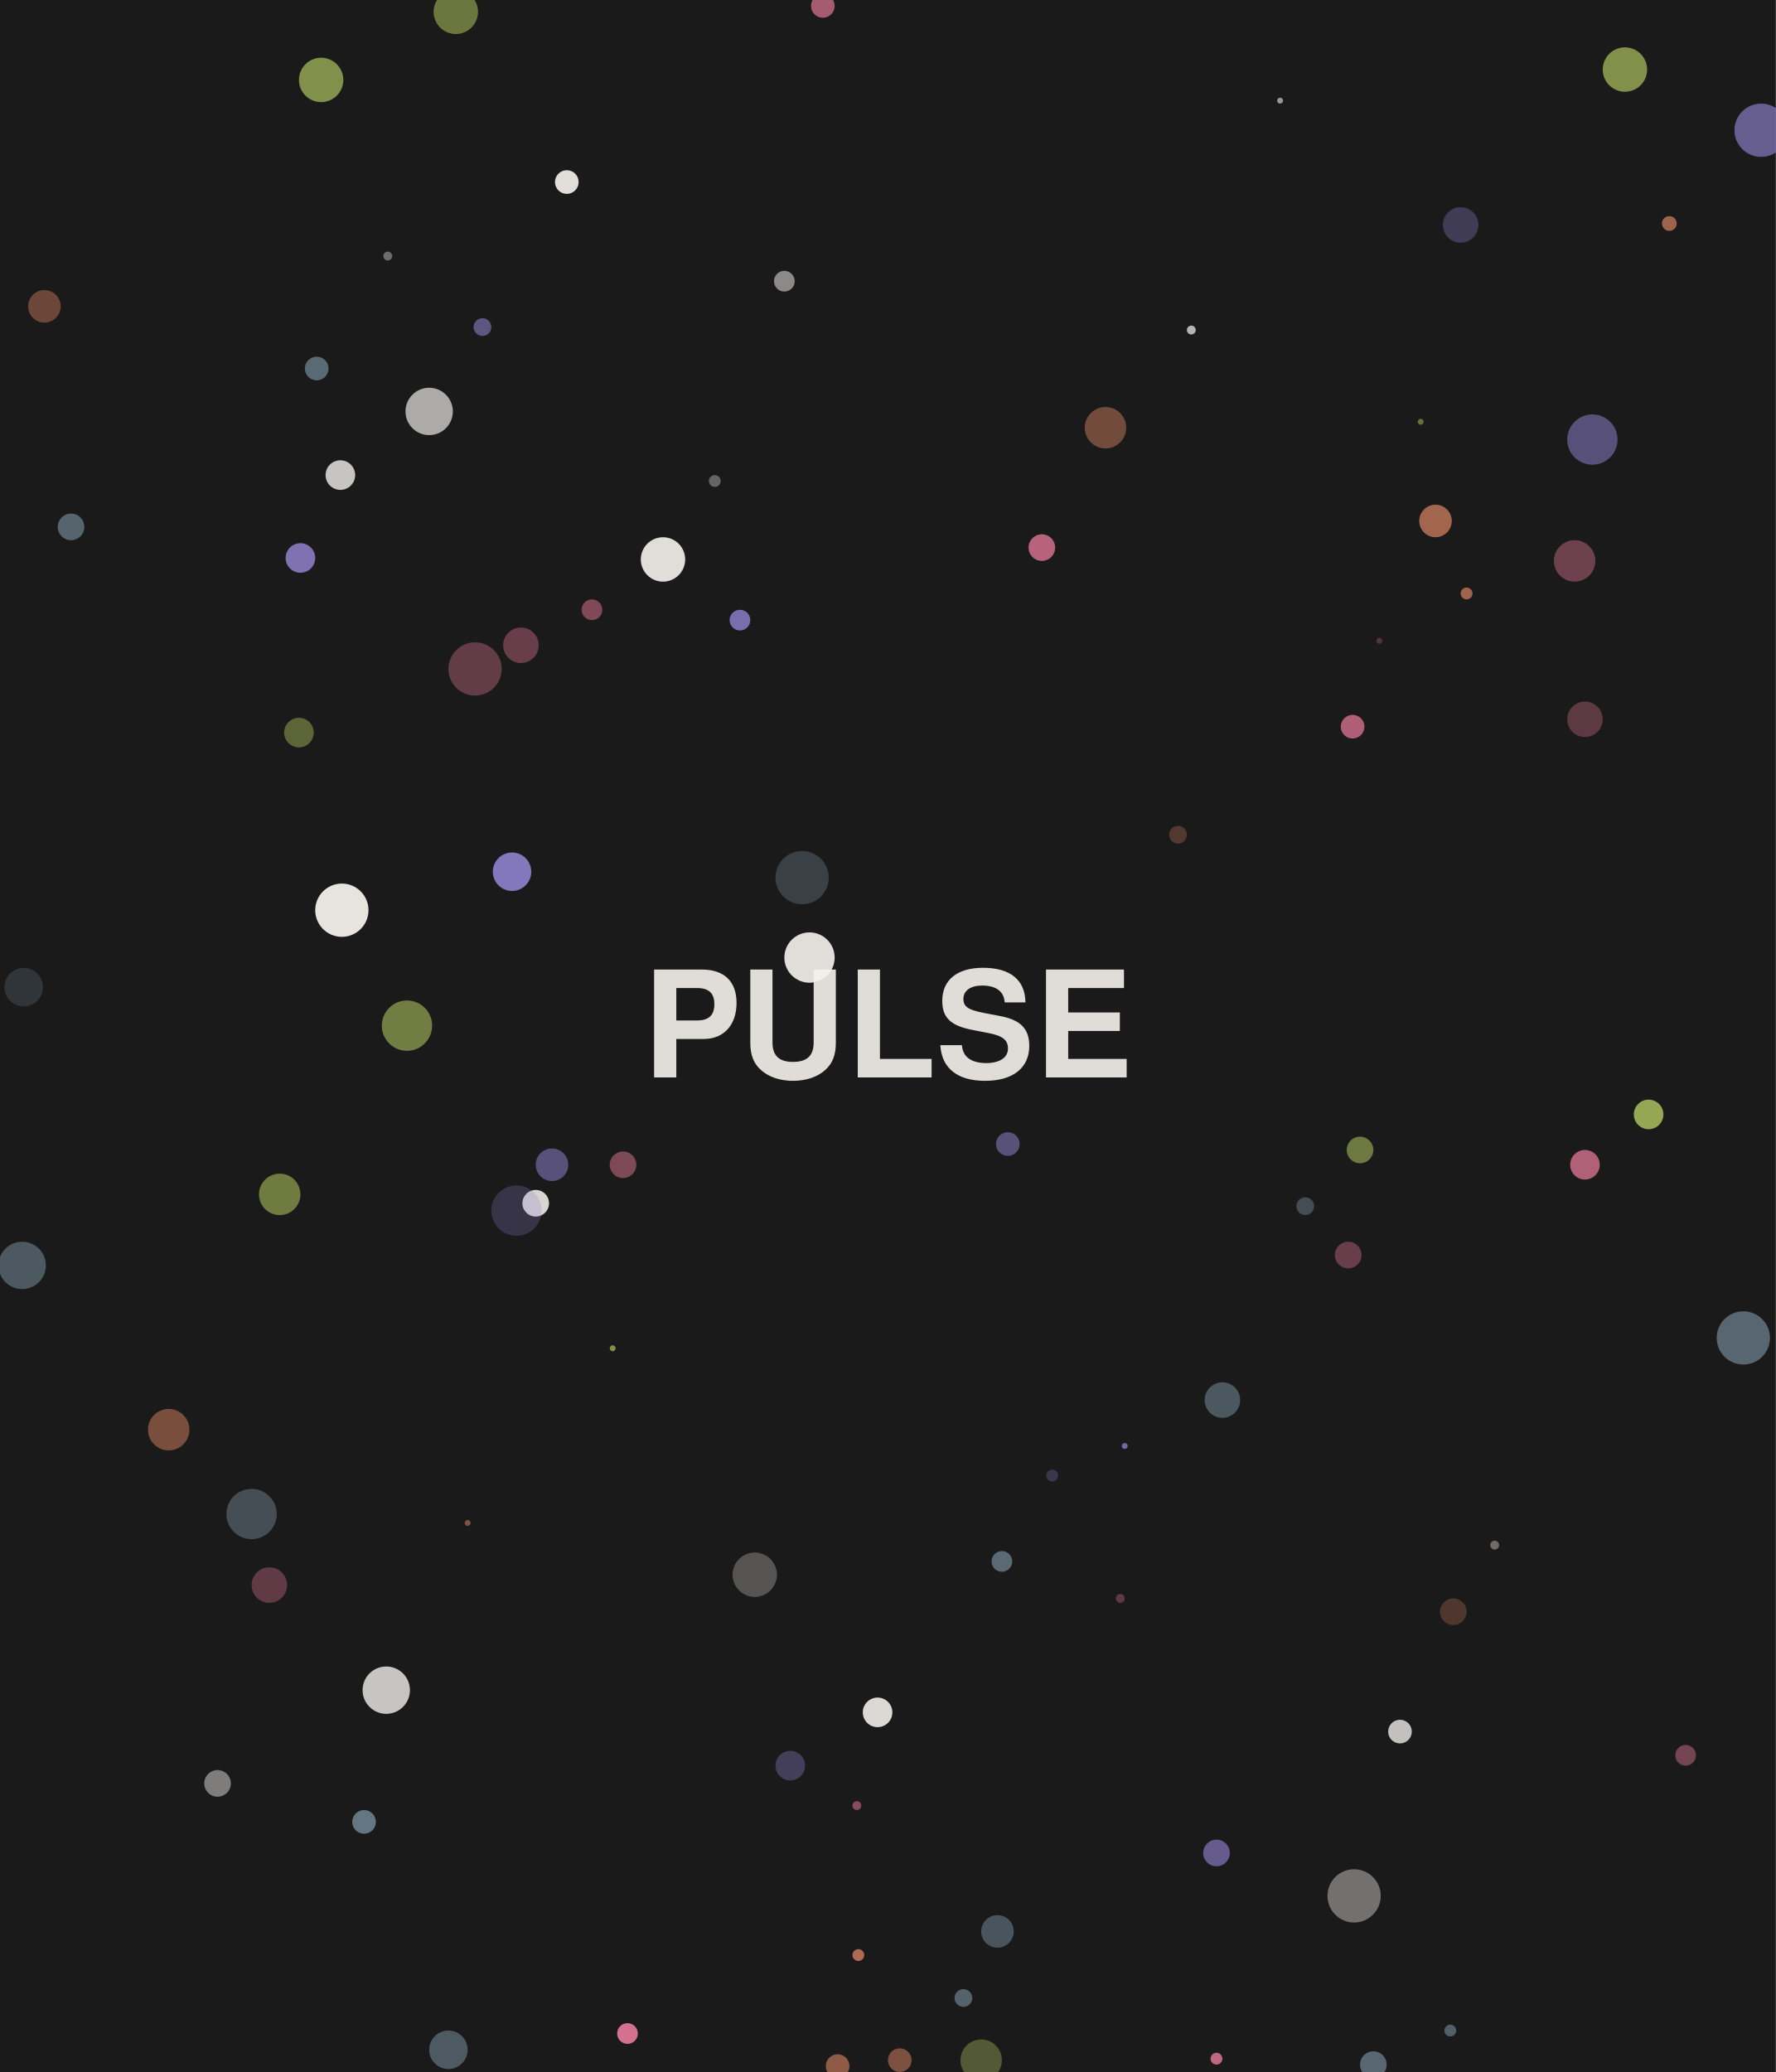
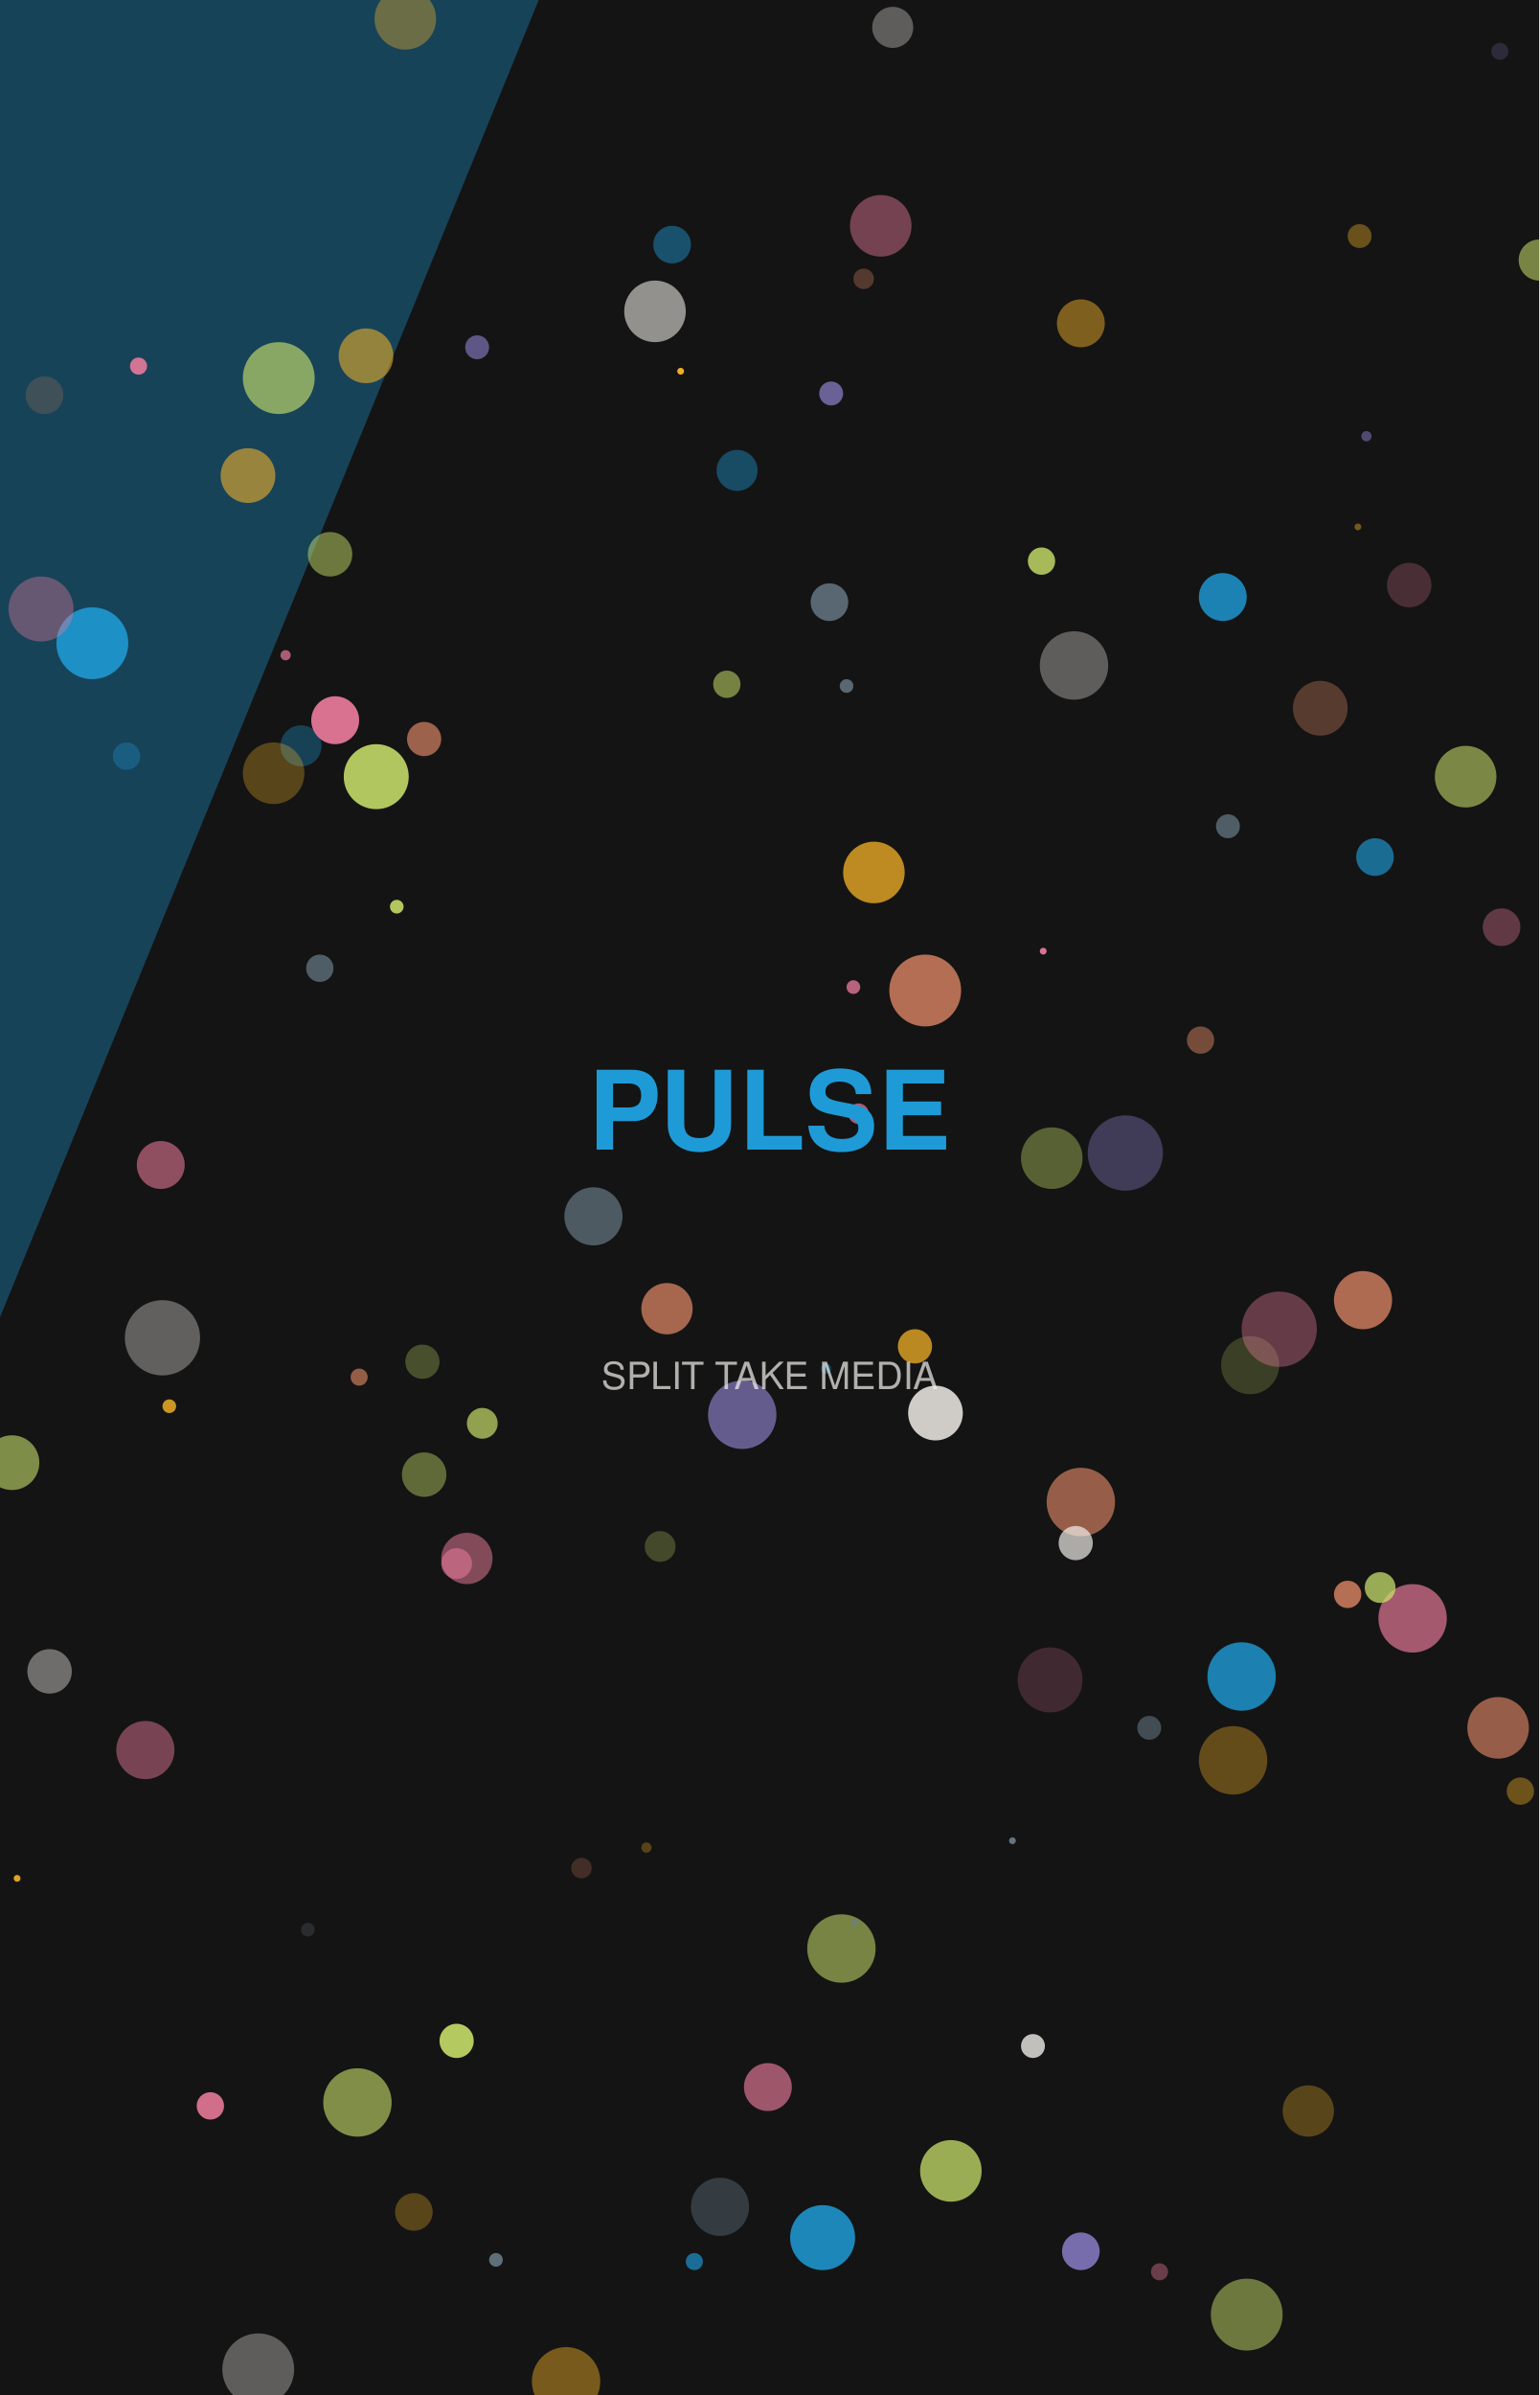
- <svg xmlns="http://www.w3.org/2000/svg" width="1200" height="1400" viewBox="0 0 1200 1400">
-   <rect width="100%" height="100%" fill="#1a1a1a" />
-   <circle cx="303" cy="1385" r="13" fill="#6B7F8C" opacity="0.64" />
-   <circle cx="373" cy="787" r="11" fill="#8B7EC8" opacity="0.55" />
-   <circle cx="1190" cy="88" r="18" fill="#8B7EC8" opacity="0.68" />
-   <circle cx="1064" cy="379" r="14" fill="#E87A9A" opacity="0.41" />
-   <circle cx="262" cy="173" r="3" fill="#F5F2ED" opacity="0.38" />
-   <circle cx="1178" cy="904" r="18" fill="#6B7F8C" opacity="0.75" />
-   <circle cx="1076" cy="297" r="17" fill="#8B7EC8" opacity="0.54" />
-   <circle cx="980" cy="1372" r="4" fill="#6B7F8C" opacity="0.68" />
-   <circle cx="681" cy="773" r="8" fill="#8B7EC8" opacity="0.55" />
-   <circle cx="882" cy="815" r="6" fill="#6B7F8C" opacity="0.50" />
-   <circle cx="147" cy="1205" r="9" fill="#F5F2ED" opacity="0.46" />
-   <circle cx="261" cy="1142" r="16" fill="#F5F2ED" opacity="0.79" />
-   <circle cx="547" cy="647" r="17" fill="#F5F2ED" opacity="0.91" />
-   <circle cx="915" cy="1281" r="18" fill="#F5F2ED" opacity="0.40" />
-   <circle cx="500" cy="419" r="7" fill="#8B7EC8" opacity="0.84" />
-   <circle cx="757" cy="1080" r="3" fill="#E87A9A" opacity="0.33" />
-   <circle cx="970" cy="352" r="11" fill="#C4785A" opacity="0.80" />
-   <circle cx="1071" cy="787" r="10" fill="#E87A9A" opacity="0.73" />
-   <circle cx="352" cy="436" r="12" fill="#E87A9A" opacity="0.38" />
-   <circle cx="321" cy="452" r="18" fill="#E87A9A" opacity="0.35" />
-   <circle cx="982" cy="1089" r="9" fill="#C4785A" opacity="0.31" />
-   <circle cx="796" cy="564" r="6" fill="#C4785A" opacity="0.33" />
-   <circle cx="308" cy="8" r="15" fill="#C8E06A" opacity="0.47" />
-   <circle cx="911" cy="848" r="9" fill="#E87A9A" opacity="0.38" />
-   <circle cx="608" cy="1392" r="8" fill="#C4785A" opacity="0.58" />
-   <circle cx="946" cy="1170" r="8" fill="#F5F2ED" opacity="0.77" />
-   <circle cx="530" cy="190" r="7" fill="#F5F2ED" opacity="0.52" />
-   <circle cx="960" cy="285" r="2" fill="#C8E06A" opacity="0.44" />
-   <circle cx="448" cy="378" r="15" fill="#F5F2ED" opacity="0.91" />
-   <circle cx="483" cy="325" r="4" fill="#F5F2ED" opacity="0.34" />
-   <circle cx="230" cy="321" r="10" fill="#F5F2ED" opacity="0.79" />
-   <circle cx="383" cy="123" r="8" fill="#F5F2ED" opacity="0.91" />
-   <circle cx="290" cy="278" r="16" fill="#F5F2ED" opacity="0.67" />
-   <circle cx="987" cy="152" r="12" fill="#8B7EC8" opacity="0.34" />
-   <circle cx="928" cy="1395" r="9" fill="#6B7F8C" opacity="0.75" />
-   <circle cx="534" cy="1193" r="10" fill="#8B7EC8" opacity="0.36" />
-   <circle cx="991" cy="401" r="4" fill="#C4785A" opacity="0.78" />
-   <circle cx="414" cy="911" r="2" fill="#C8E06A" opacity="0.60" />
-   <circle cx="1139" cy="1186" r="7" fill="#E87A9A" opacity="0.43" />
-   <circle cx="203" cy="377" r="10" fill="#8B7EC8" opacity="0.88" />
-   <circle cx="214" cy="249" r="8" fill="#6B7F8C" opacity="0.79" />
-   <circle cx="362" cy="813" r="9" fill="#F5F2ED" opacity="0.87" />
-   <circle cx="275" cy="693" r="17" fill="#C8E06A" opacity="0.50" />
-   <circle cx="914" cy="491" r="8" fill="#E87A9A" opacity="0.72" />
-   <circle cx="805" cy="223" r="3" fill="#F5F2ED" opacity="0.71" />
-   <circle cx="711" cy="997" r="4" fill="#8B7EC8" opacity="0.29" />
-   <circle cx="932" cy="433" r="2" fill="#E87A9A" opacity="0.27" />
-   <circle cx="231" cy="615" r="18" fill="#F5F2ED" opacity="0.93" />
-   <circle cx="114" cy="966" r="14" fill="#C4785A" opacity="0.56" />
-   <circle cx="919" cy="777" r="9" fill="#C8E06A" opacity="0.48" />
-   <circle cx="566" cy="1396" r="8" fill="#C4785A" opacity="0.69" />
-   <circle cx="580" cy="1321" r="4" fill="#C4785A" opacity="0.85" />
-   <circle cx="542" cy="593" r="18" fill="#6B7F8C" opacity="0.39" />
-   <circle cx="48" cy="356" r="9" fill="#6B7F8C" opacity="0.73" />
-   <circle cx="556" cy="4" r="8" fill="#E87A9A" opacity="0.67" />
-   <circle cx="822" cy="1252" r="9" fill="#8B7EC8" opacity="0.66" />
-   <circle cx="349" cy="818" r="17" fill="#8B7EC8" opacity="0.26" />
-   <circle cx="1098" cy="47" r="15" fill="#C8E06A" opacity="0.60" />
-   <circle cx="1071" cy="486" r="12" fill="#E87A9A" opacity="0.32" />
-   <circle cx="822" cy="1391" r="4" fill="#E87A9A" opacity="0.80" />
-   <circle cx="170" cy="1023" r="17" fill="#6B7F8C" opacity="0.51" />
-   <circle cx="30" cy="207" r="11" fill="#C4785A" opacity="0.48" />
-   <circle cx="1010" cy="1044" r="3" fill="#F5F2ED" opacity="0.38" />
-   <circle cx="421" cy="787" r="9" fill="#E87A9A" opacity="0.48" />
-   <circle cx="316" cy="1029" r="2" fill="#C4785A" opacity="0.60" />
-   <circle cx="579" cy="1220" r="3" fill="#E87A9A" opacity="0.52" />
-   <circle cx="865" cy="68" r="2" fill="#F5F2ED" opacity="0.58" />
-   <circle cx="1114" cy="753" r="10" fill="#C8E06A" opacity="0.71" />
-   <circle cx="202" cy="495" r="10" fill="#C8E06A" opacity="0.38" />
-   <circle cx="747" cy="289" r="14" fill="#C4785A" opacity="0.52" />
-   <circle cx="704" cy="370" r="9" fill="#E87A9A" opacity="0.76" />
-   <circle cx="346" cy="589" r="13" fill="#8B7EC8" opacity="0.93" />
-   <circle cx="826" cy="946" r="12" fill="#6B7F8C" opacity="0.61" />
-   <circle cx="16" cy="667" r="13" fill="#6B7F8C" opacity="0.27" />
-   <circle cx="246" cy="1231" r="8" fill="#6B7F8C" opacity="0.90" />
-   <circle cx="15" cy="855" r="16" fill="#6B7F8C" opacity="0.62" />
-   <circle cx="326" cy="221" r="6" fill="#8B7EC8" opacity="0.59" />
-   <circle cx="760" cy="977" r="2" fill="#8B7EC8" opacity="0.78" />
-   <circle cx="424" cy="1374" r="7" fill="#E87A9A" opacity="0.90" />
-   <circle cx="400" cy="412" r="7" fill="#E87A9A" opacity="0.49" />
-   <circle cx="182" cy="1071" r="12" fill="#E87A9A" opacity="0.34" />
-   <circle cx="1128" cy="151" r="5" fill="#C4785A" opacity="0.77" />
-   <circle cx="663" cy="1392" r="14" fill="#C8E06A" opacity="0.32" />
-   <circle cx="677" cy="1055" r="7" fill="#6B7F8C" opacity="0.79" />
-   <circle cx="674" cy="1305" r="11" fill="#6B7F8C" opacity="0.58" />
-   <circle cx="651" cy="1350" r="6" fill="#6B7F8C" opacity="0.71" />
-   <circle cx="189" cy="807" r="14" fill="#C8E06A" opacity="0.49" />
-   <circle cx="593" cy="1157" r="10" fill="#F5F2ED" opacity="0.88" />
-   <circle cx="510" cy="1064" r="15" fill="#F5F2ED" opacity="0.27" />
-   <circle cx="217" cy="54" r="15" fill="#C8E06A" opacity="0.59" />
-   <text x="50%" y="52%" text-anchor="middle" fill="#F5F2ED" font-family="Arial Black, Helvetica, sans-serif" font-size="100" font-weight="800" opacity="0.9">PULSE</text>
+ <svg xmlns="http://www.w3.org/2000/svg" width="900" height="1400" viewBox="0 0 900 1400">
+   <rect width="100%" height="100%" fill="#141414" />
+   <polygon points="0,0 315.0,0 0,770" fill="#1E9BD7" opacity="0.35" />
+   <circle cx="151" cy="1385" r="21" fill="#F5F2ED" opacity="0.33" />
+   <circle cx="729" cy="1353" r="21" fill="#C8E06A" opacity="0.49" />
+   <circle cx="632" cy="878" r="20" fill="#C4785A" opacity="0.74" />
+   <circle cx="556" cy="1269" r="18" fill="#C8E06A" opacity="0.75" />
+   <circle cx="386" cy="904" r="9" fill="#C8E06A" opacity="0.26" />
+   <circle cx="54" cy="376" r="21" fill="#1E9BD7" opacity="0.87" />
+   <circle cx="857" cy="454" r="18" fill="#C8E06A" opacity="0.57" />
+   <circle cx="421" cy="1290" r="17" fill="#6B7F8C" opacity="0.38" />
+   <circle cx="94" cy="681" r="14" fill="#E87A9A" opacity="0.58" />
+   <circle cx="765" cy="1234" r="15" fill="#FDB827" opacity="0.30" />
+   <circle cx="824" cy="342" r="13" fill="#E87A9A" opacity="0.25" />
+   <circle cx="242" cy="1293" r="11" fill="#FDB827" opacity="0.30" />
+   <circle cx="629" cy="902" r="10" fill="#F5F2ED" opacity="0.68" />
+   <circle cx="481" cy="1308" r="19" fill="#1E9BD7" opacity="0.85" />
+   <circle cx="889" cy="1047" r="8" fill="#FDB827" opacity="0.38" />
+   <circle cx="209" cy="1229" r="20" fill="#C8E06A" opacity="0.60" />
+   <circle cx="378" cy="1080" r="3" fill="#FDB827" opacity="0.29" />
+   <circle cx="485" cy="352" r="11" fill="#6B7F8C" opacity="0.78" />
+   <circle cx="535" cy="787" r="10" fill="#FDB827" opacity="0.71" />
+   <circle cx="176" cy="436" r="12" fill="#1E9BD7" opacity="0.34" />
+   <circle cx="160" cy="452" r="18" fill="#FDB827" opacity="0.30" />
+   <circle cx="614" cy="982" r="19" fill="#E87A9A" opacity="0.21" />
+   <circle cx="247" cy="796" r="10" fill="#C8E06A" opacity="0.29" />
+   <circle cx="794" cy="308" r="2" fill="#FDB827" opacity="0.41" />
+   <circle cx="273" cy="911" r="15" fill="#E87A9A" opacity="0.52" />
+   <circle cx="702" cy="608" r="8" fill="#C4785A" opacity="0.55" />
+   <circle cx="826" cy="946" r="20" fill="#E87A9A" opacity="0.68" />
+   <circle cx="232" cy="530" r="4" fill="#C8E06A" opacity="0.87" />
+   <circle cx="731" cy="798" r="17" fill="#C8E06A" opacity="0.21" />
+   <circle cx="282" cy="832" r="9" fill="#C8E06A" opacity="0.69" />
+   <circle cx="718" cy="483" r="7" fill="#6B7F8C" opacity="0.68" />
+   <circle cx="486" cy="230" r="7" fill="#8B7EC8" opacity="0.72" />
+   <circle cx="167" cy="383" r="3" fill="#E87A9A" opacity="0.70" />
+   <circle cx="145" cy="278" r="16" fill="#FDB827" opacity="0.56" />
+   <circle cx="900" cy="152" r="12" fill="#C8E06A" opacity="0.55" />
+   <circle cx="807" cy="928" r="9" fill="#C8E06A" opacity="0.74" />
+   <circle cx="267" cy="1193" r="10" fill="#C8E06A" opacity="0.89" />
+   <circle cx="495" cy="401" r="4" fill="#6B7F8C" opacity="0.77" />
+   <circle cx="772" cy="414" r="16" fill="#C4785A" opacity="0.39" />
+   <circle cx="492" cy="1139" r="20" fill="#C8E06A" opacity="0.55" />
+   <circle cx="279" cy="203" r="7" fill="#8B7EC8" opacity="0.62" />
+   <circle cx="81" cy="214" r="5" fill="#E87A9A" opacity="0.89" />
+   <circle cx="795" cy="138" r="7" fill="#FDB827" opacity="0.37" />
+   <circle cx="431" cy="275" r="12" fill="#1E9BD7" opacity="0.41" />
+   <circle cx="267" cy="914" r="9" fill="#E87A9A" opacity="0.56" />
+   <circle cx="210" cy="805" r="5" fill="#C4785A" opacity="0.72" />
+   <circle cx="347" cy="711" r="17" fill="#6B7F8C" opacity="0.65" />
+   <circle cx="788" cy="932" r="8" fill="#C4785A" opacity="0.91" />
+   <circle cx="26" cy="231" r="11" fill="#C4785A" opacity="0.24" />
+   <circle cx="483" cy="800" r="3" fill="#1E9BD7" opacity="0.35" />
+   <circle cx="748" cy="777" r="22" fill="#E87A9A" opacity="0.39" />
+   <circle cx="187" cy="566" r="8" fill="#6B7F8C" opacity="0.68" />
+   <circle cx="290" cy="1321" r="4" fill="#6B7F8C" opacity="0.85" />
+   <circle cx="878" cy="542" r="11" fill="#E87A9A" opacity="0.36" />
+   <circle cx="24" cy="356" r="19" fill="#E87A9A" opacity="0.38" />
+   <circle cx="610" cy="556" r="2" fill="#E87A9A" opacity="0.93" />
+   <circle cx="449" cy="1220" r="14" fill="#E87A9A" opacity="0.65" />
+   <circle cx="715" cy="349" r="14" fill="#1E9BD7" opacity="0.81" />
+   <circle cx="10" cy="1098" r="2" fill="#FDB827" opacity="0.87" />
+   <circle cx="515" cy="132" r="18" fill="#E87A9A" opacity="0.45" />
+   <circle cx="99" cy="822" r="4" fill="#FDB827" opacity="0.79" />
+   <circle cx="85" cy="1023" r="17" fill="#E87A9A" opacity="0.47" />
+   <circle cx="877" cy="30" r="5" fill="#8B7EC8" opacity="0.21" />
+   <circle cx="876" cy="1010" r="18" fill="#C4785A" opacity="0.74" />
+   <circle cx="196" cy="421" r="14" fill="#E87A9A" opacity="0.92" />
+   <circle cx="340" cy="1092" r="6" fill="#C4785A" opacity="0.26" />
+   <circle cx="541" cy="579" r="21" fill="#C4785A" opacity="0.90" />
+   <circle cx="390" cy="765" r="15" fill="#C4785A" opacity="0.83" />
+   <circle cx="29" cy="977" r="13" fill="#F5F2ED" opacity="0.40" />
+   <circle cx="678" cy="1328" r="5" fill="#E87A9A" opacity="0.40" />
+   <circle cx="193" cy="324" r="13" fill="#C8E06A" opacity="0.49" />
+   <circle cx="95" cy="782" r="22" fill="#F5F2ED" opacity="0.34" />
+   <circle cx="248" cy="862" r="13" fill="#C8E06A" opacity="0.42" />
+   <circle cx="547" cy="826" r="16" fill="#F5F2ED" opacity="0.83" />
+   <circle cx="522" cy="16" r="12" fill="#F5F2ED" opacity="0.33" />
+   <circle cx="123" cy="1231" r="8" fill="#E87A9A" opacity="0.89" />
+   <circle cx="7" cy="855" r="16" fill="#C8E06A" opacity="0.59" />
+   <circle cx="163" cy="221" r="21" fill="#C8E06A" opacity="0.64" />
+   <circle cx="797" cy="760" r="17" fill="#C4785A" opacity="0.87" />
+   <circle cx="609" cy="328" r="8" fill="#C8E06A" opacity="0.81" />
+   <circle cx="425" cy="400" r="8" fill="#C8E06A" opacity="0.54" />
+   <circle cx="383" cy="182" r="18" fill="#F5F2ED" opacity="0.56" />
+   <circle cx="180" cy="1128" r="4" fill="#6B7F8C" opacity="0.24" />
+   <circle cx="331" cy="1392" r="20" fill="#FDB827" opacity="0.43" />
+   <circle cx="615" cy="677" r="18" fill="#C8E06A" opacity="0.38" />
+   <circle cx="658" cy="674" r="22" fill="#8B7EC8" opacity="0.37" />
+   <circle cx="502" cy="651" r="6" fill="#E87A9A" opacity="0.70" />
+   <circle cx="632" cy="189" r="14" fill="#FDB827" opacity="0.46" />
+   <circle cx="632" cy="1316" r="11" fill="#8B7EC8" opacity="0.84" />
+   <circle cx="511" cy="510" r="18" fill="#FDB827" opacity="0.72" />
+   <circle cx="398" cy="217" r="2" fill="#FDB827" opacity="0.94" />
+   <circle cx="500" cy="1124" r="2" fill="#6B7F8C" opacity="0.66" />
+   <circle cx="220" cy="454" r="19" fill="#C8E06A" opacity="0.87" />
+   <circle cx="604" cy="1196" r="7" fill="#F5F2ED" opacity="0.77" />
+   <circle cx="726" cy="980" r="20" fill="#1E9BD7" opacity="0.80" />
+   <circle cx="799" cy="255" r="3" fill="#8B7EC8" opacity="0.51" />
+   <circle cx="214" cy="208" r="16" fill="#FDB827" opacity="0.54" />
+   <circle cx="393" cy="143" r="11" fill="#1E9BD7" opacity="0.45" />
+   <circle cx="74" cy="442" r="8" fill="#1E9BD7" opacity="0.31" />
+   <circle cx="406" cy="1322" r="5" fill="#1E9BD7" opacity="0.66" />
+   <circle cx="804" cy="501" r="11" fill="#1E9BD7" opacity="0.65" />
+   <circle cx="721" cy="1029" r="20" fill="#FDB827" opacity="0.34" />
+   <circle cx="248" cy="432" r="10" fill="#C4785A" opacity="0.77" />
+   <circle cx="505" cy="163" r="6" fill="#C4785A" opacity="0.37" />
+   <circle cx="628" cy="389" r="20" fill="#F5F2ED" opacity="0.33" />
+   <circle cx="434" cy="827" r="20" fill="#8B7EC8" opacity="0.68" />
+   <circle cx="499" cy="577" r="4" fill="#E87A9A" opacity="0.77" />
+   <circle cx="237" cy="11" r="18" fill="#FDB827" opacity="0.36" />
+   <circle cx="592" cy="1076" r="2" fill="#6B7F8C" opacity="0.90" />
+   <circle cx="672" cy="1010" r="7" fill="#6B7F8C" opacity="0.52" />
+   <text x="50%" y="48%" text-anchor="middle" fill="#1E9BD7" font-family="Arial Black, Helvetica, sans-serif" font-size="64" font-weight="800">PULSE</text>
+   <text x="50%" y="58%" text-anchor="middle" fill="#F5F2ED" font-family="Helvetica, Arial, sans-serif" font-size="22" opacity="0.7">SPLIT TAKE MEDIA</text>
</svg>
